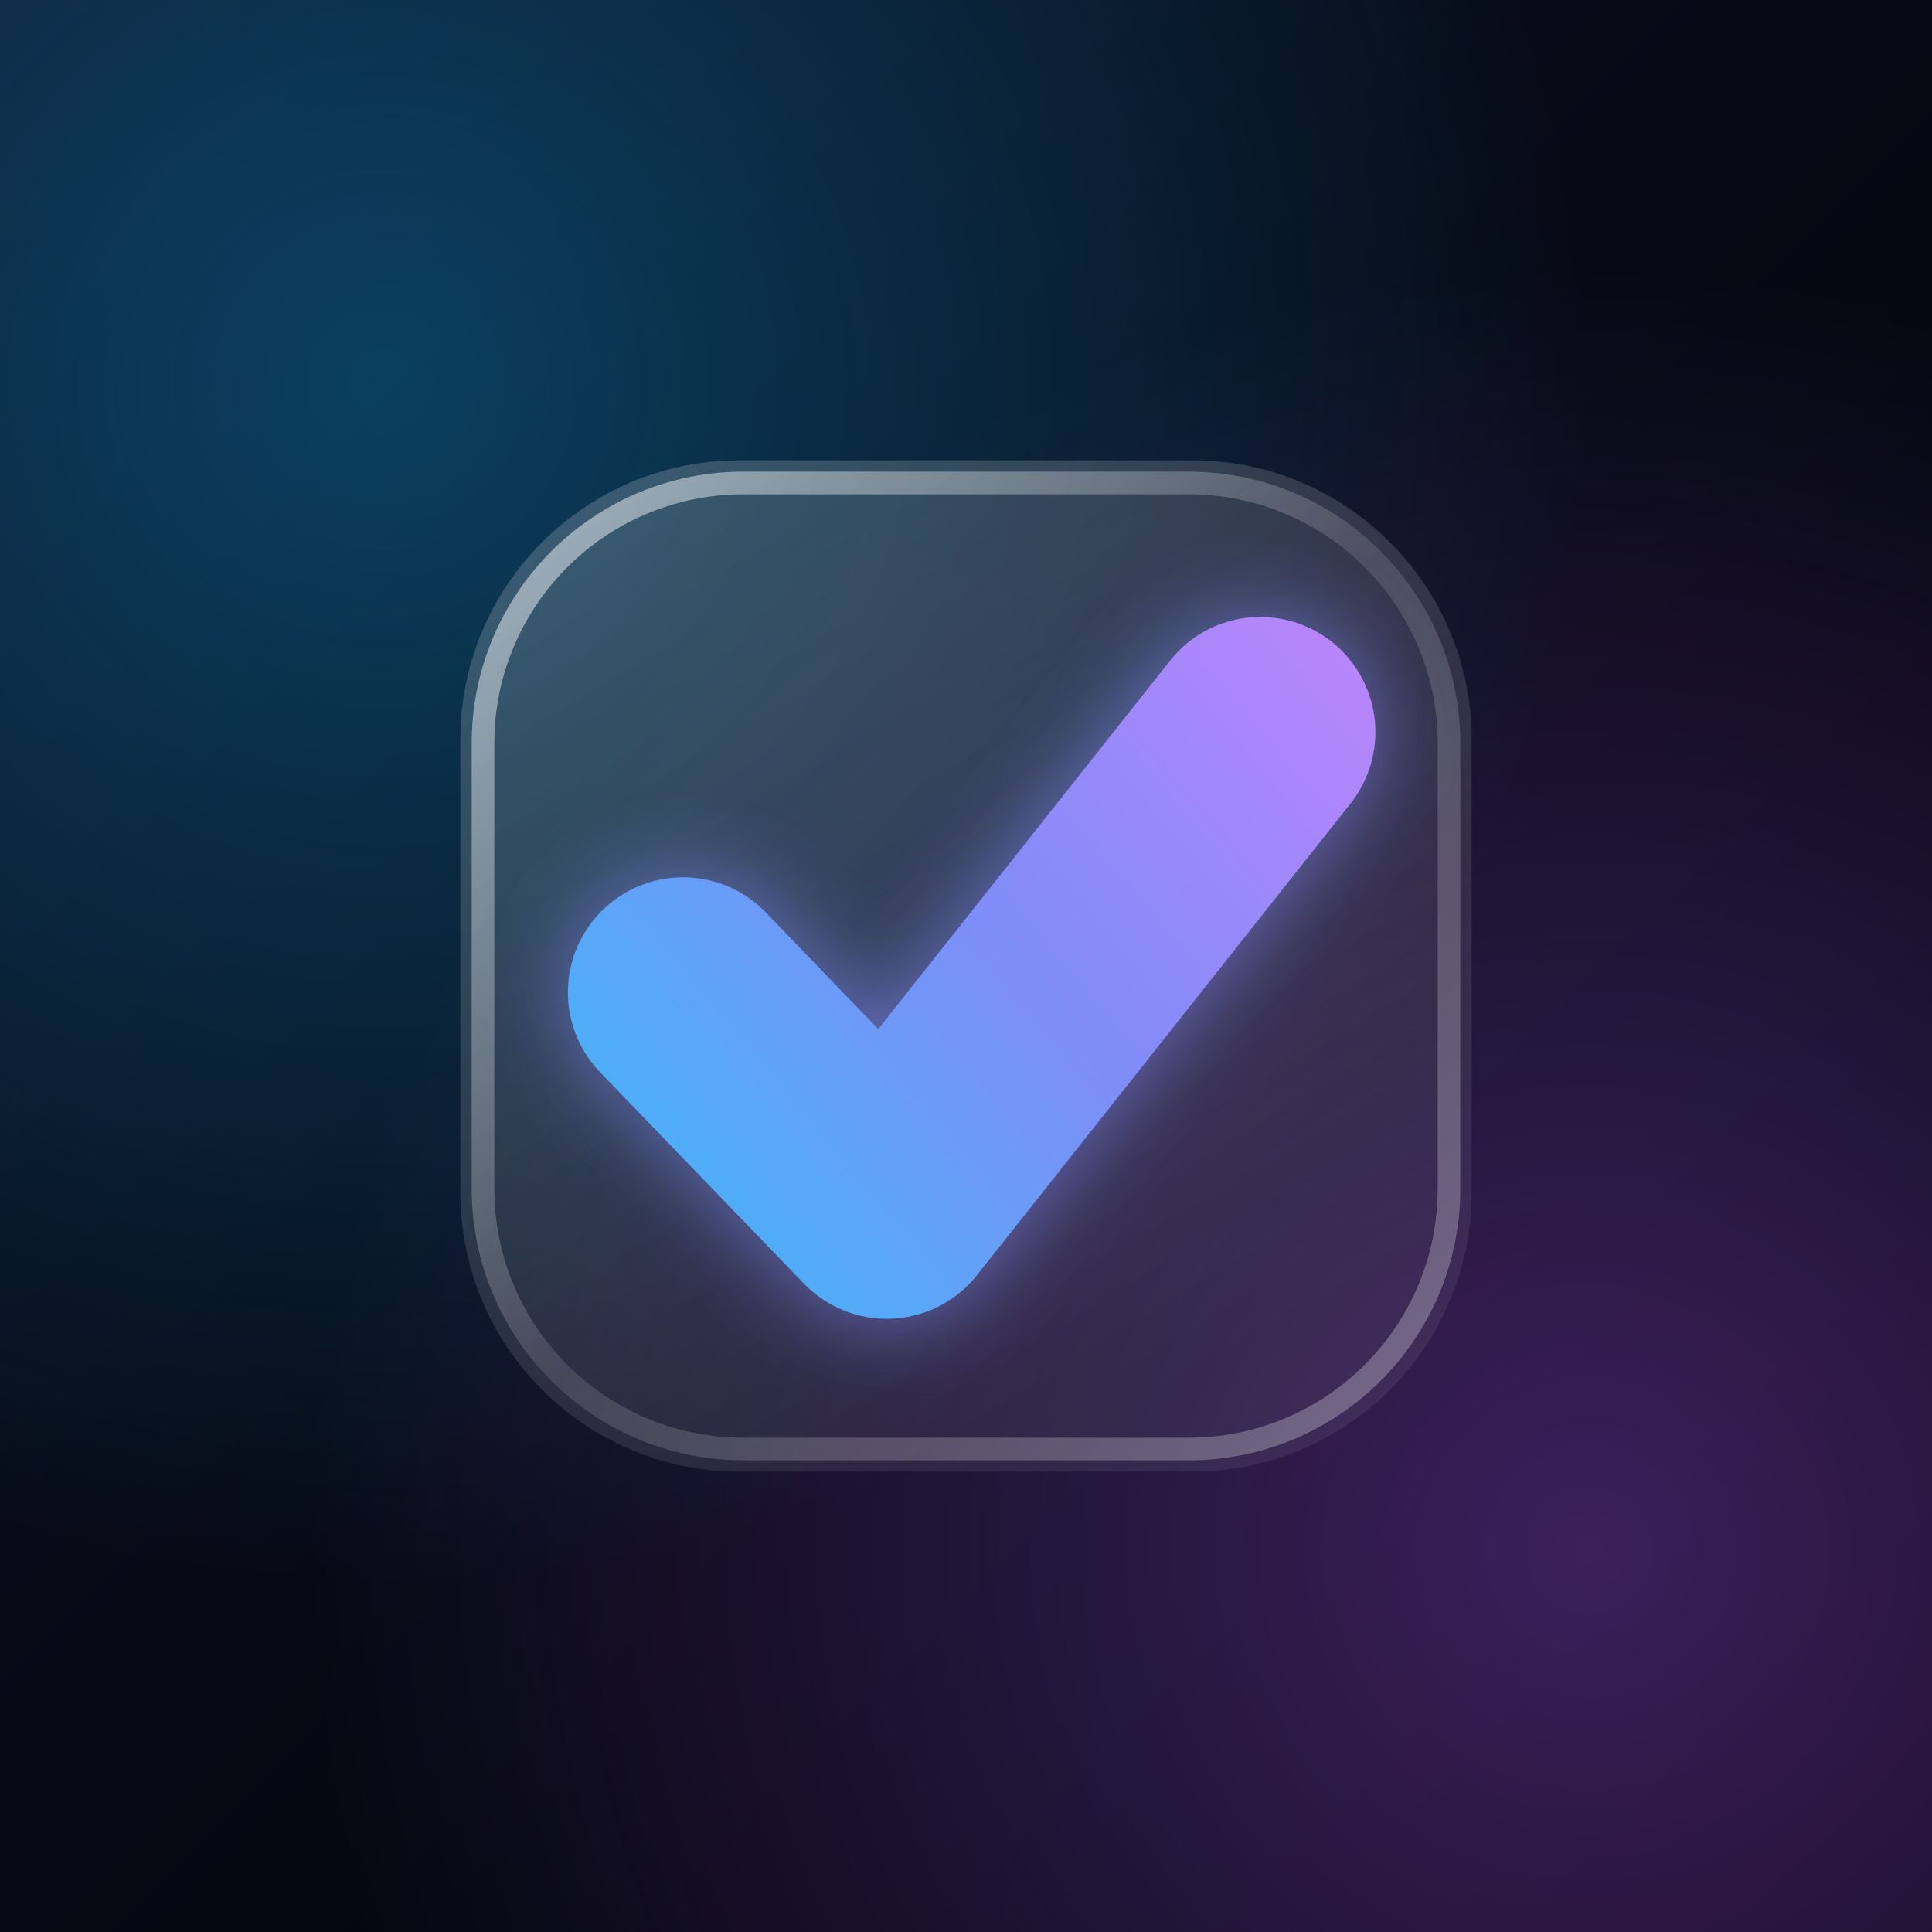
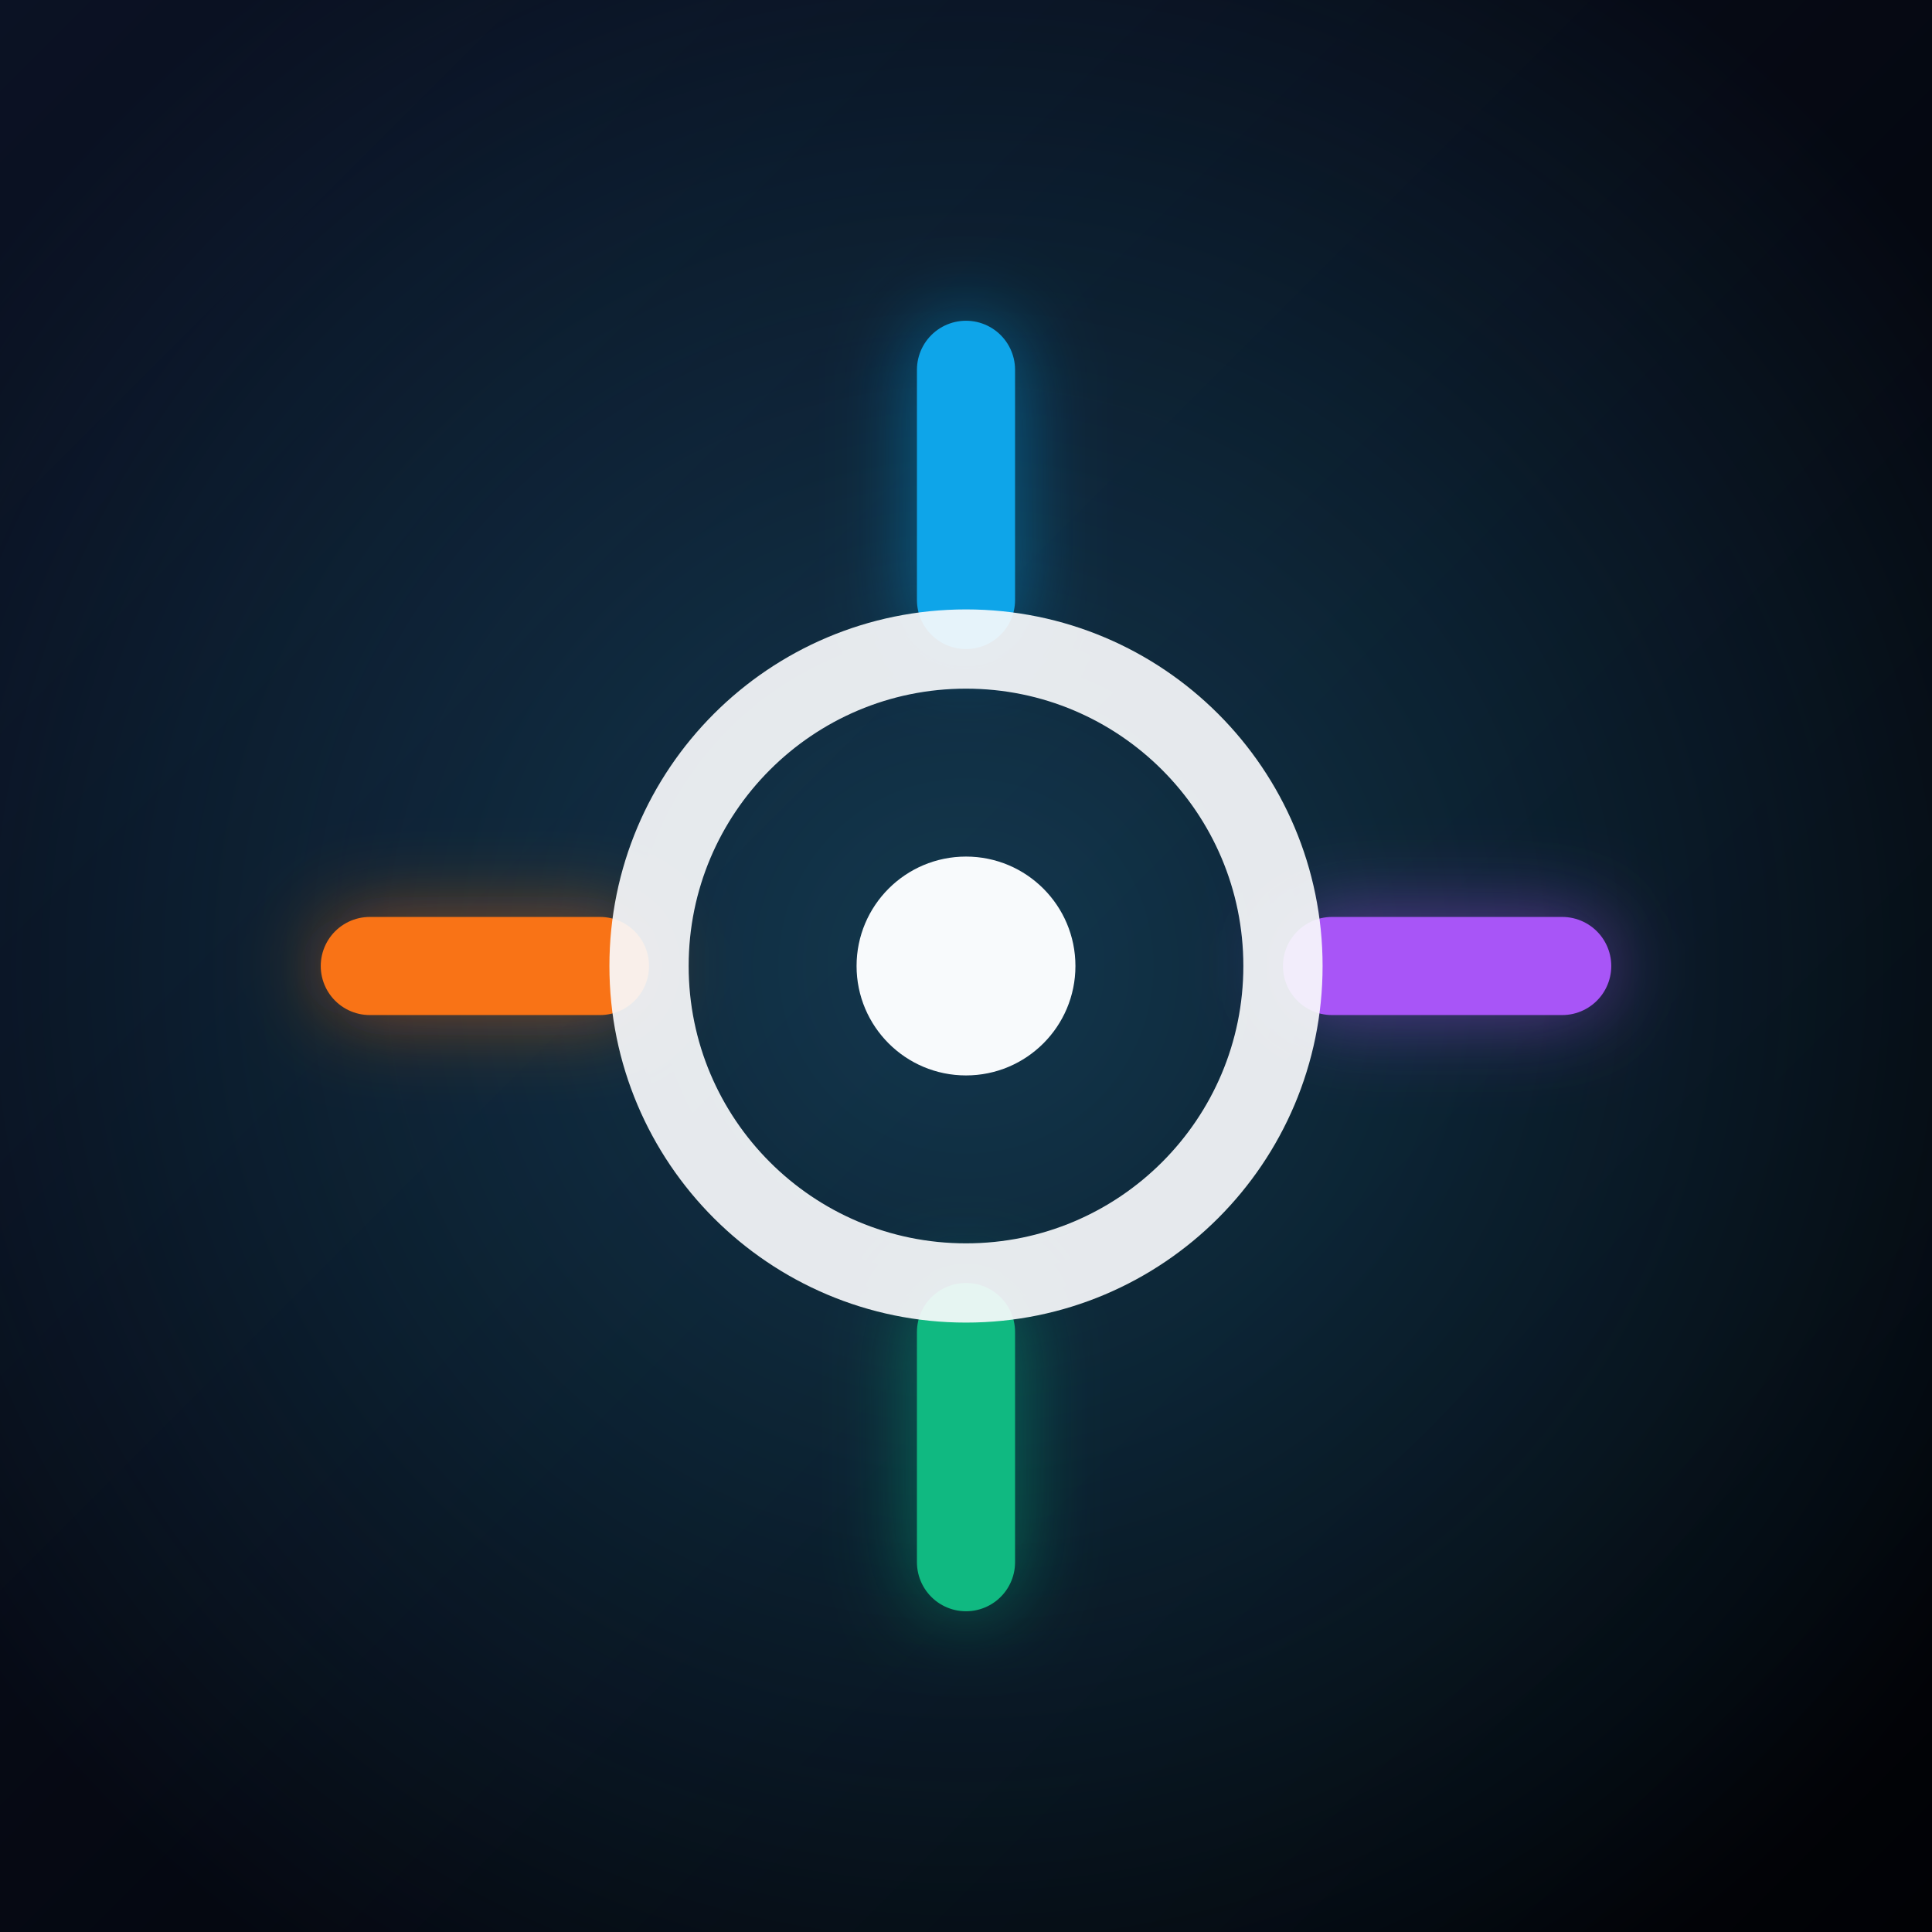
<svg xmlns="http://www.w3.org/2000/svg" width="1024" height="1024" viewBox="0 0 1024 1024">
  <defs>
    <linearGradient id="bg" x1="0" y1="0" x2="1" y2="1">
-       <stop offset="0" stop-color="#0d1428" />
+       <stop offset="0" stop-color="#0b1224" />
      <stop offset="0.55" stop-color="#050811" />
      <stop offset="1" stop-color="#010205" />
    </linearGradient>
-     <radialGradient id="gSky" cx="0.2" cy="0.2" r="0.62">
-       <stop offset="0" stop-color="#0ea5e9" stop-opacity="0.32" />
-       <stop offset="1" stop-color="#0ea5e9" stop-opacity="0" />
+     <radialGradient id="glow" cx="0.5" cy="0.5" r="0.62">
+       <stop offset="0" stop-color="#38bdf8" stop-opacity="0.26" />
+       <stop offset="1" stop-color="#38bdf8" stop-opacity="0" />
    </radialGradient>
-     <radialGradient id="gViolet" cx="0.82" cy="0.8" r="0.66">
-       <stop offset="0" stop-color="#a855f7" stop-opacity="0.34" />
-       <stop offset="1" stop-color="#a855f7" stop-opacity="0" />
-     </radialGradient>
-     <linearGradient id="tick" gradientUnits="userSpaceOnUse" x1="300" y1="700" x2="740" y2="330">
-       <stop offset="0" stop-color="#38bdf8" />
-       <stop offset="0.55" stop-color="#818cf8" />
-       <stop offset="1" stop-color="#c084fc" />
-     </linearGradient>
-     <linearGradient id="pane" x1="0" y1="0" x2="0.6" y2="1">
-       <stop offset="0" stop-color="#ffffff" stop-opacity="0.20" />
-       <stop offset="1" stop-color="#ffffff" stop-opacity="0.07" />
-     </linearGradient>
-     <linearGradient id="edge" x1="0" y1="0" x2="1" y2="1">
-       <stop offset="0" stop-color="#ffffff" stop-opacity="0.55" />
-       <stop offset="0.5" stop-color="#ffffff" stop-opacity="0.12" />
-       <stop offset="1" stop-color="#ffffff" stop-opacity="0.30" />
-     </linearGradient>
    <filter id="soft" x="-40%" y="-40%" width="180%" height="180%">
      <feGaussianBlur stdDeviation="22" />
    </filter>
  </defs>
  <rect width="1024" height="1024" fill="url(#bg)" />
-   <rect width="1024" height="1024" fill="url(#gSky)" />
-   <rect width="1024" height="1024" fill="url(#gViolet)" />
-   <rect x="244" y="244" width="536" height="536" rx="148" fill="url(#pane)" />
-   <rect x="256" y="256" width="512" height="512" rx="138" fill="none" stroke="url(#edge)" stroke-width="12" />
-   <path d="M362 526 L 470 638 L 668 388" fill="none" stroke="#818cf8" stroke-opacity="0.6" stroke-width="126" stroke-linecap="round" stroke-linejoin="round" filter="url(#soft)" />
-   <path d="M362 526 L 470 638 L 668 388" fill="none" stroke="url(#tick)" stroke-width="122" stroke-linecap="round" stroke-linejoin="round" />
+   <rect width="1024" height="1024" fill="url(#glow)" />
+   <g stroke-width="52" stroke-linecap="round">
+     <g opacity="0.5" filter="url(#soft)">
+       <line x1="512" y1="196" x2="512" y2="318" stroke="#0ea5e9" />
+       <line x1="828" y1="512" x2="706" y2="512" stroke="#a855f7" />
+       <line x1="512" y1="828" x2="512" y2="706" stroke="#10b981" />
+       <line x1="196" y1="512" x2="318" y2="512" stroke="#f97316" />
+     </g>
+     <line x1="512" y1="196" x2="512" y2="318" stroke="#0ea5e9" />
+     <line x1="828" y1="512" x2="706" y2="512" stroke="#a855f7" />
+     <line x1="512" y1="828" x2="512" y2="706" stroke="#10b981" />
+     <line x1="196" y1="512" x2="318" y2="512" stroke="#f97316" />
+   </g>
+   <circle cx="512" cy="512" r="168" fill="none" stroke="#f8fafc" stroke-opacity="0.92" stroke-width="42" />
+   <circle cx="512" cy="512" r="58" fill="#f8fafc" />
</svg>
